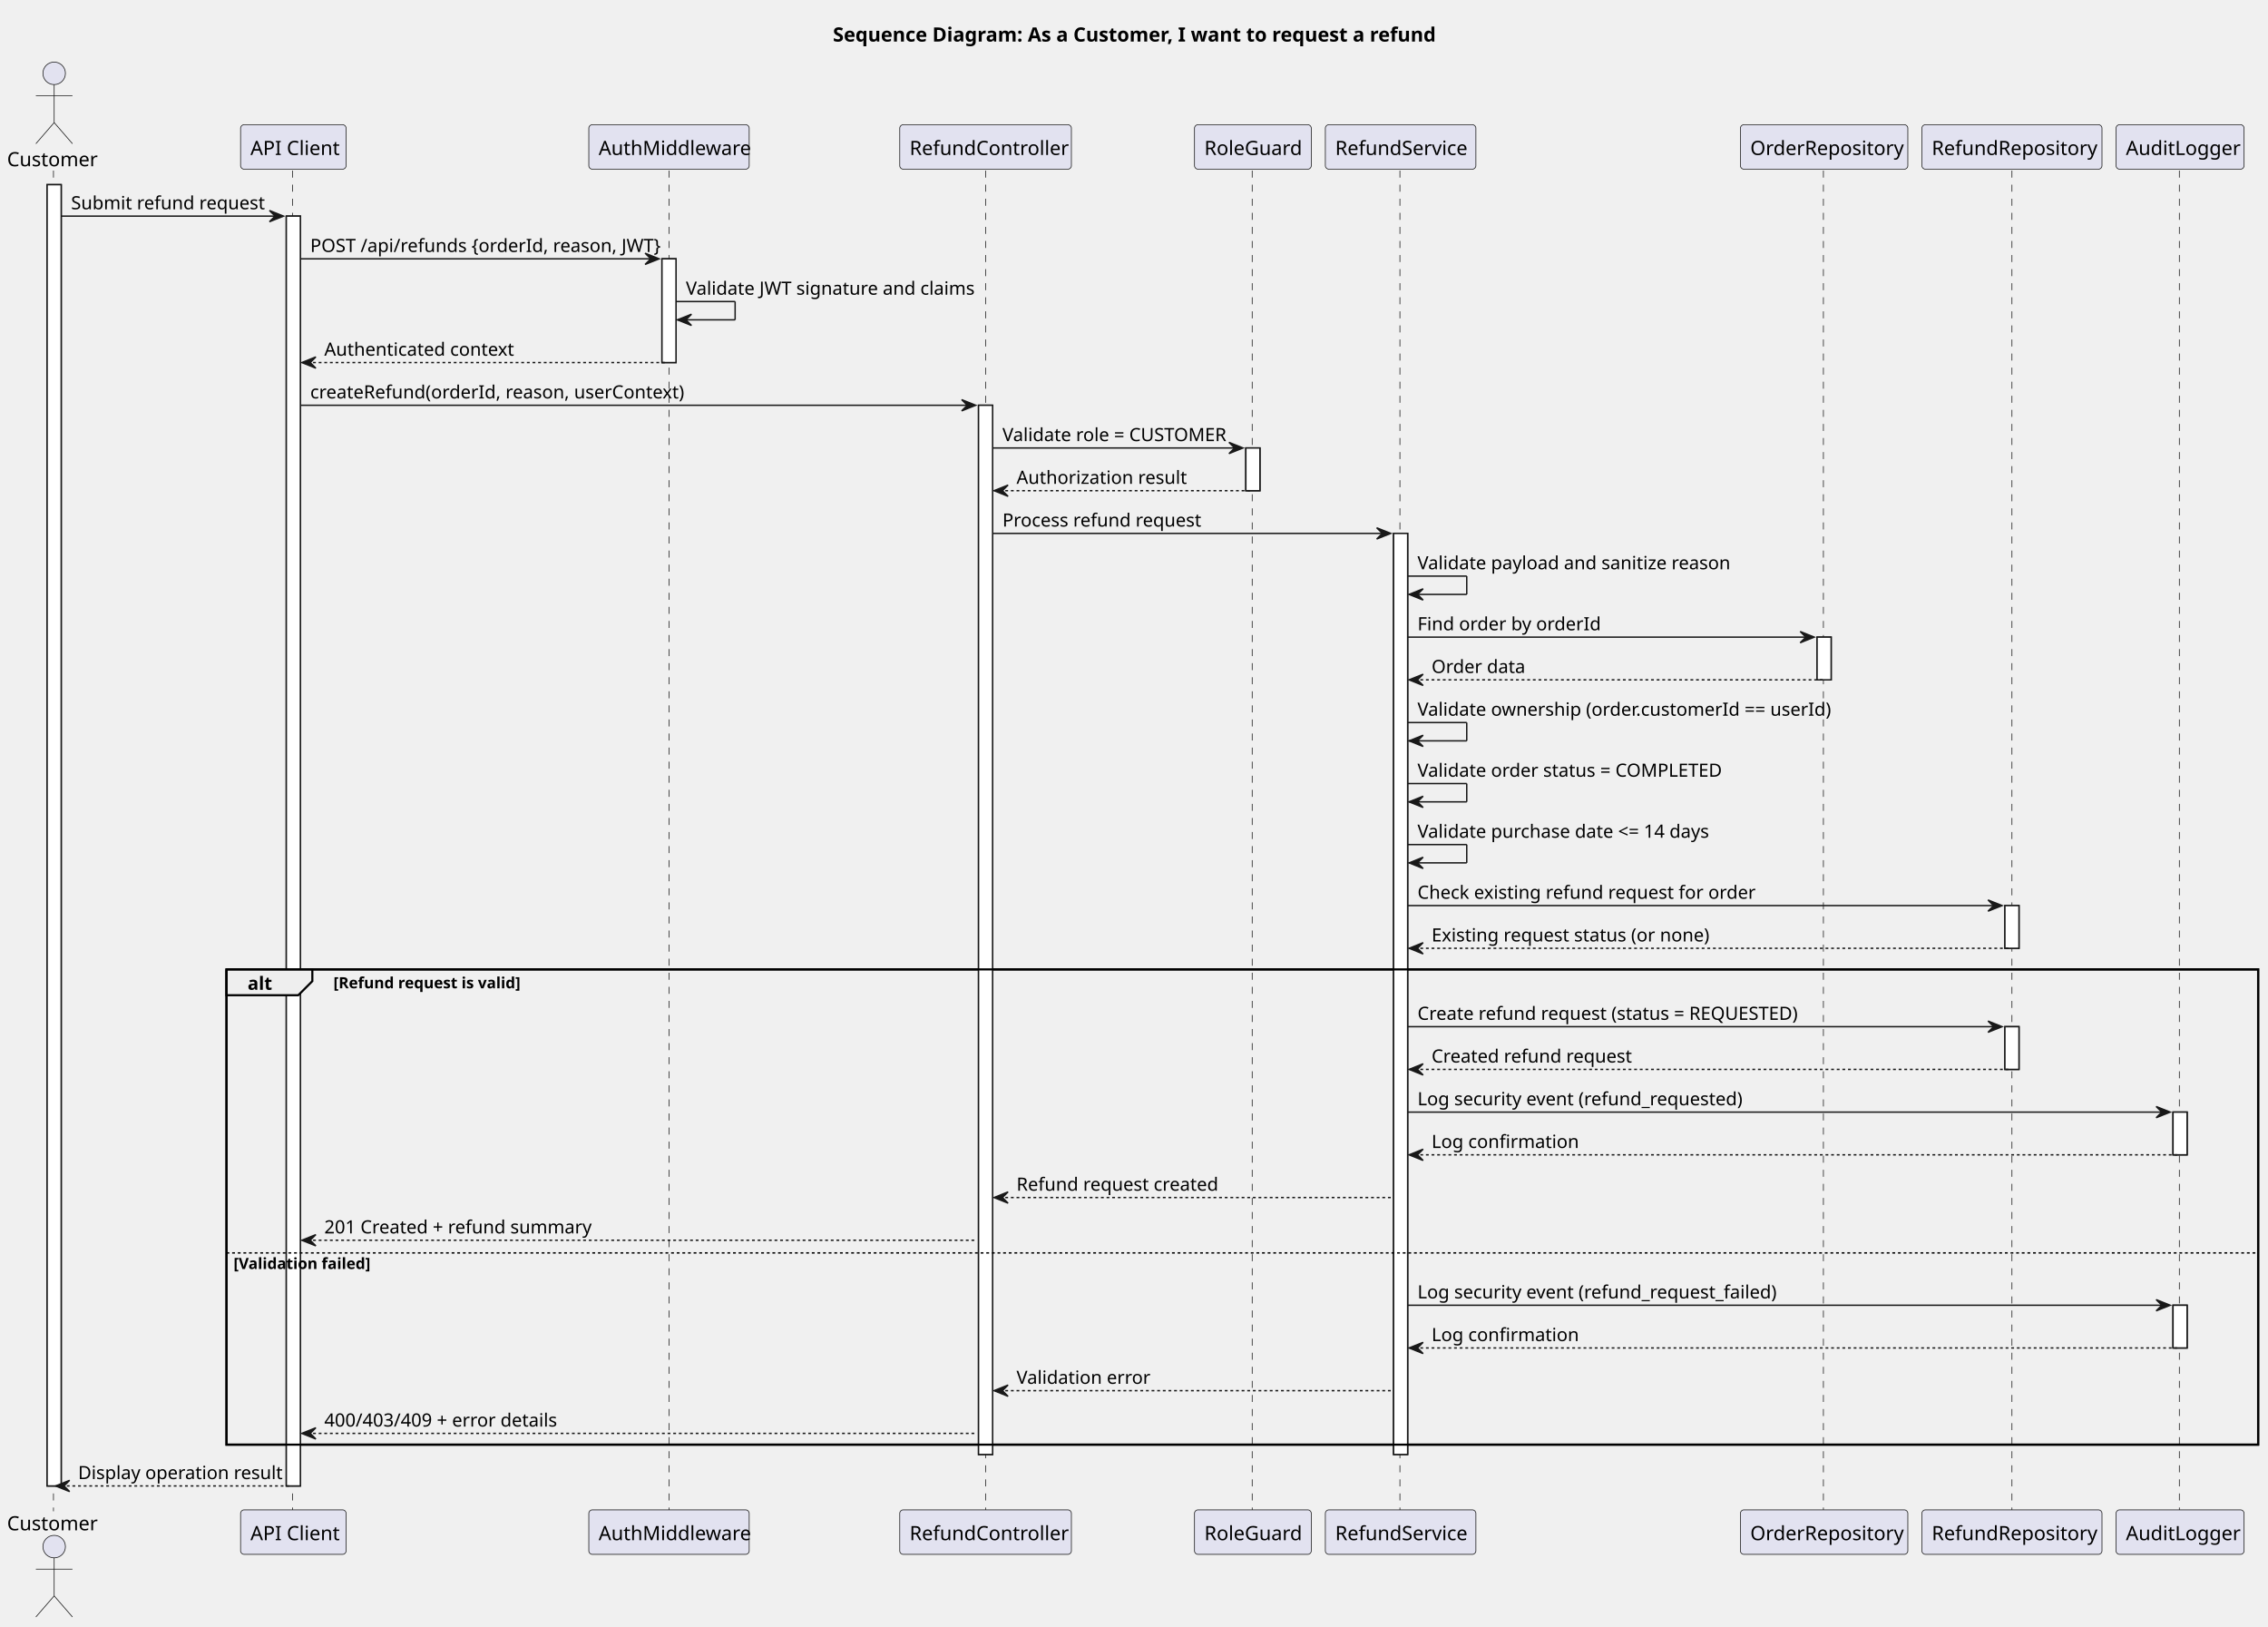
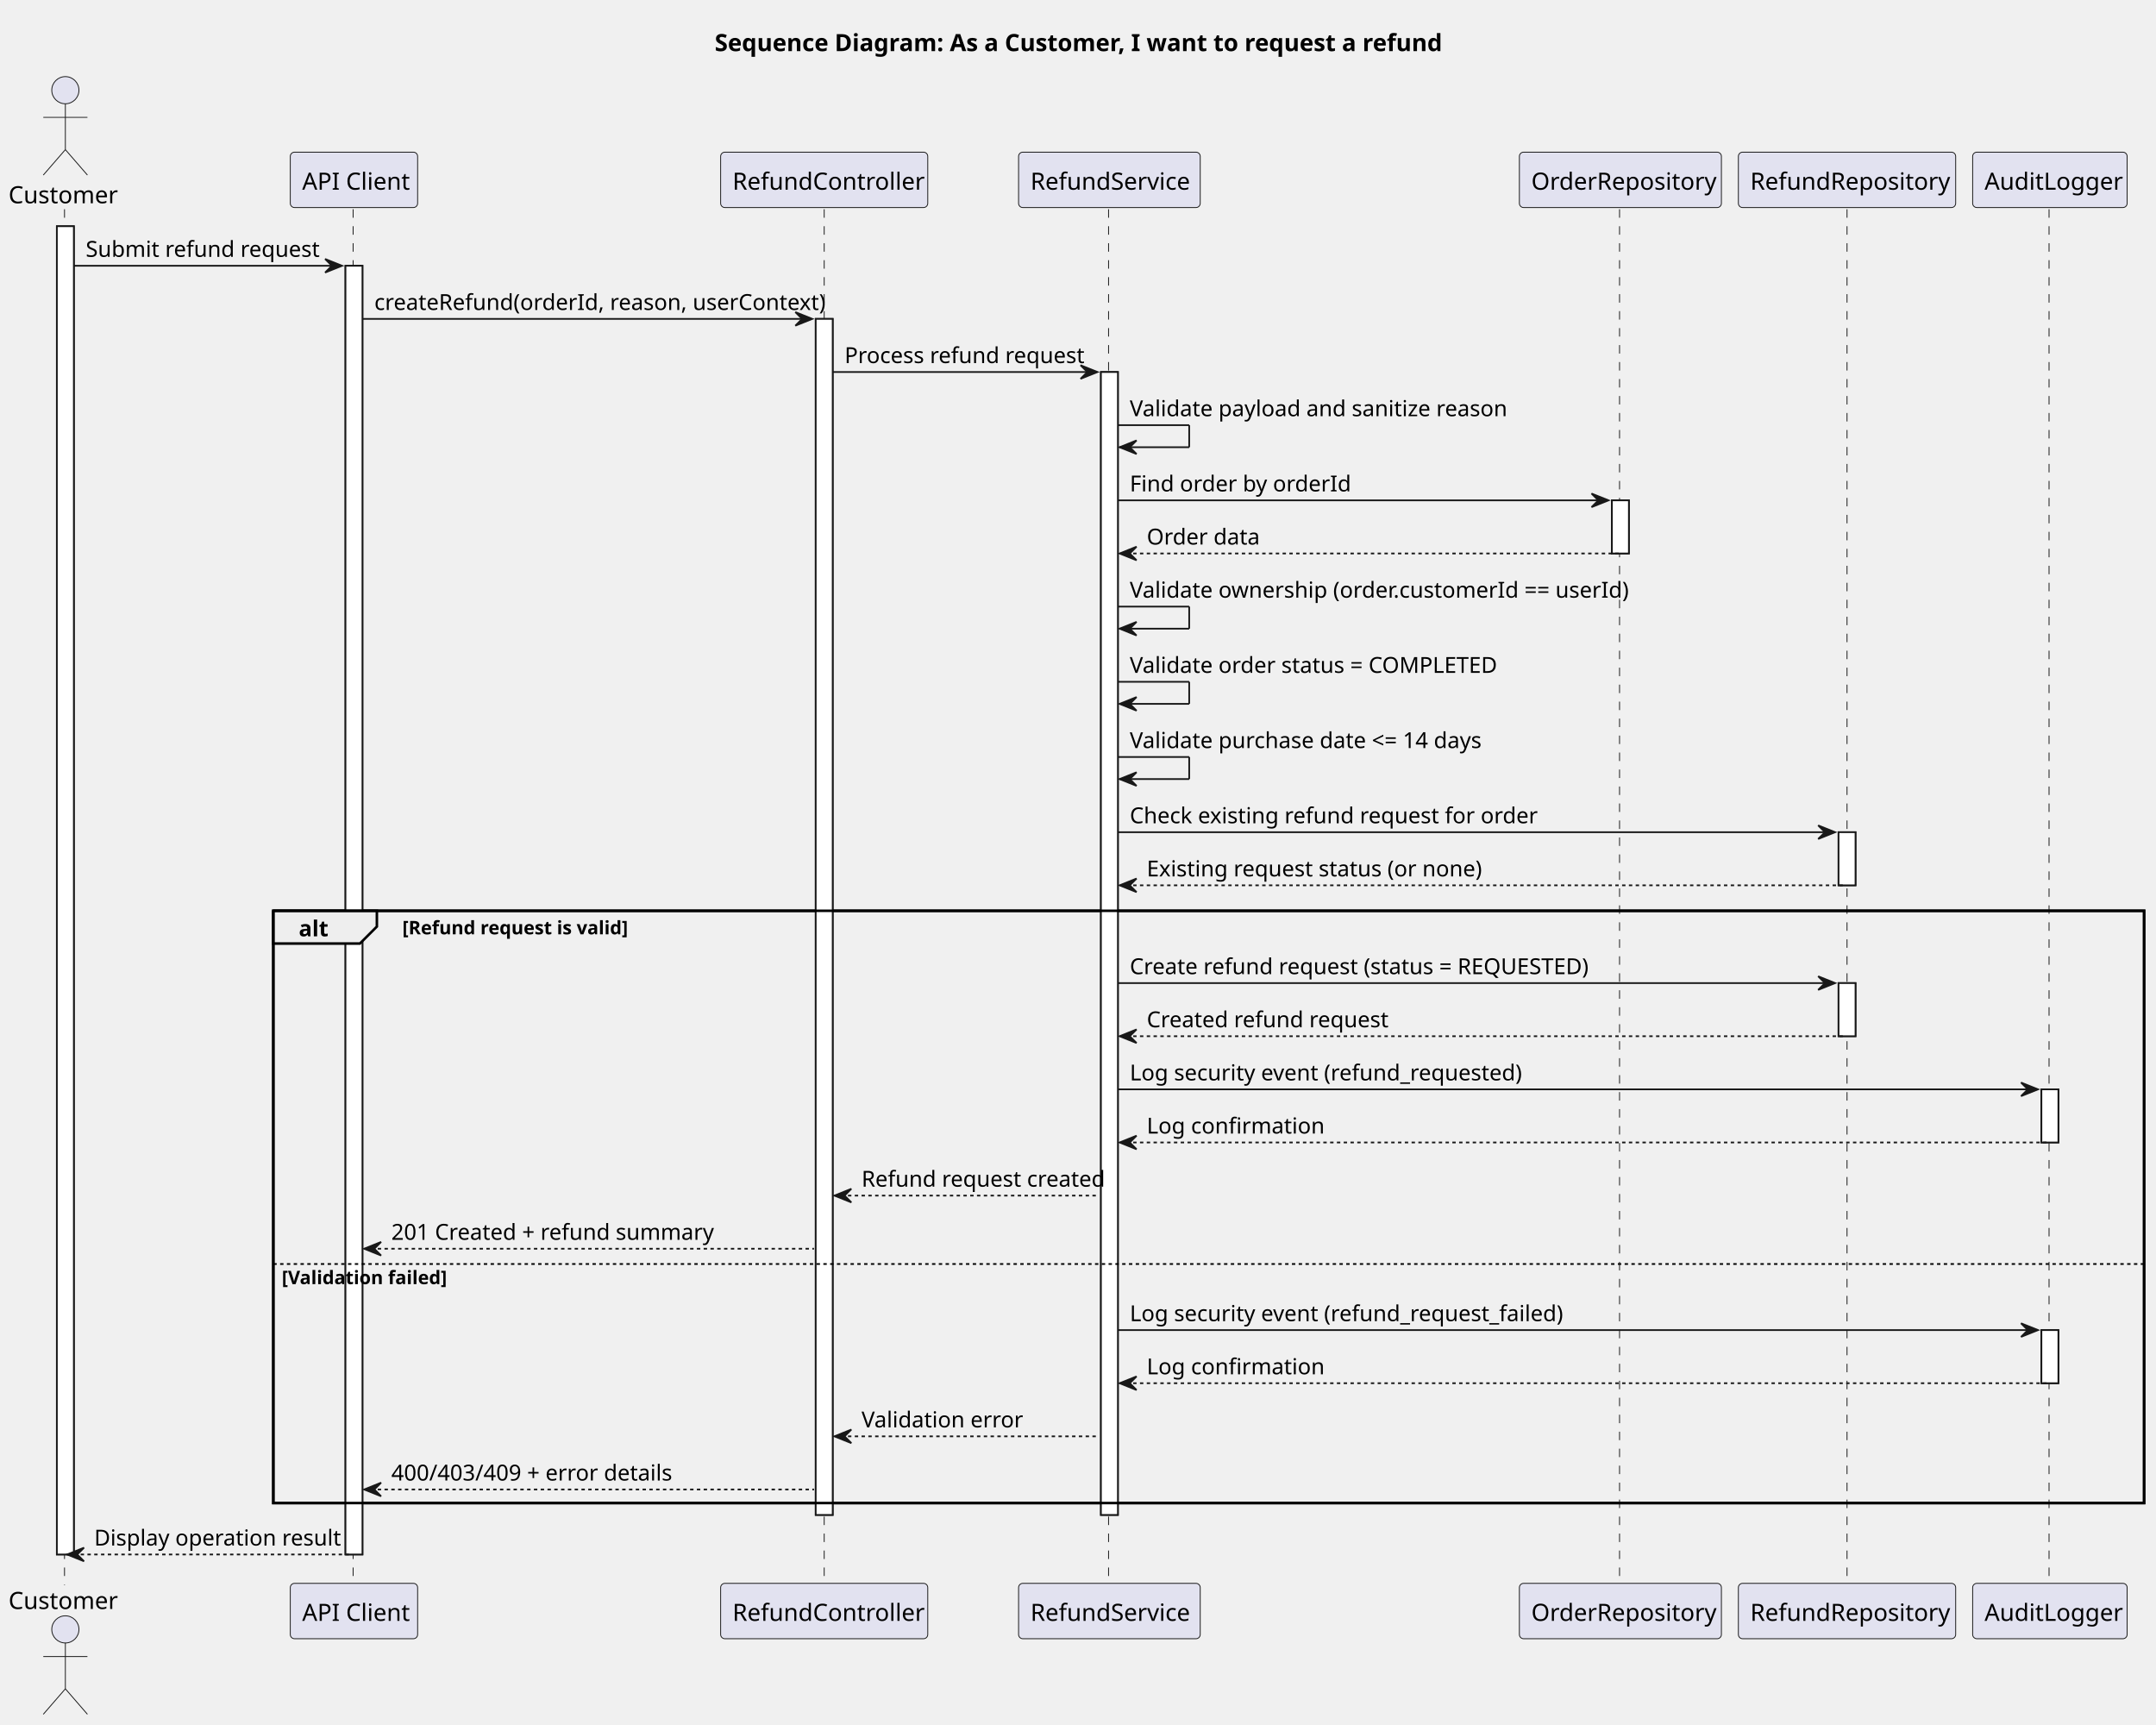
- <svg xmlns="http://www.w3.org/2000/svg" contentStyleType="text/css" height="1156px" preserveAspectRatio="none" style="width:1612px;height:1156px;background:#FFFFFF;" version="1.1" viewBox="0 0 1612 1156" width="1612px" zoomAndPan="magnify">
+ <svg xmlns="http://www.w3.org/2000/svg" contentStyleType="text/css" height="1016px" preserveAspectRatio="none" style="width:1270px;height:1016px;background:#FFFFFF;" version="1.1" viewBox="0 0 1270 1016" width="1270px" zoomAndPan="magnify">
  <defs />
  <g>
-     <text fill="#000000" font-family="sans-serif" font-size="14" font-weight="bold" lengthAdjust="spacing" textLength="430" x="592" y="29.533">Sequence Diagram: As a Customer, I want to request a refund</text>
-     <rect fill="#FFFFFF" height="924.68" style="stroke:#181818;stroke-width:1.0;" width="10" x="33.5" y="131.219" />
-     <rect fill="#FFFFFF" height="902.328" style="stroke:#181818;stroke-width:1.0;" width="10" x="203.5" y="153.57" />
-     <rect fill="#FFFFFF" height="73.703" style="stroke:#181818;stroke-width:1.0;" width="10" x="470.5" y="183.922" />
-     <rect fill="#FFFFFF" height="745.57" style="stroke:#181818;stroke-width:1.0;" width="10" x="695.5" y="287.977" />
-     <rect fill="#FFFFFF" height="30.352" style="stroke:#181818;stroke-width:1.0;" width="10" x="885.5" y="318.328" />
-     <rect fill="#FFFFFF" height="654.516" style="stroke:#181818;stroke-width:1.0;" width="10" x="990.5" y="379.031" />
-     <rect fill="#FFFFFF" height="30.352" style="stroke:#181818;stroke-width:1.0;" width="10" x="1291.5" y="452.734" />
-     <rect fill="#FFFFFF" height="30.352" style="stroke:#181818;stroke-width:1.0;" width="10" x="1425" y="643.492" />
-     <rect fill="#FFFFFF" height="30.352" style="stroke:#181818;stroke-width:1.0;" width="10" x="1425" y="729.547" />
-     <rect fill="#FFFFFF" height="30.352" style="stroke:#181818;stroke-width:1.0;" width="10" x="1544.5" y="790.25" />
-     <rect fill="#FFFFFF" height="30.352" style="stroke:#181818;stroke-width:1.0;" width="10" x="1544.5" y="927.492" />
-     <rect fill="none" height="337.703" style="stroke:#000000;stroke-width:1.5;" width="1444" x="161" y="688.844" />
-     <line style="stroke:#181818;stroke-width:0.5;stroke-dasharray:5.0,5.0;" x1="38" x2="38" y1="121.219" y2="1073.898" />
-     <line style="stroke:#181818;stroke-width:0.5;stroke-dasharray:5.0,5.0;" x1="208" x2="208" y1="121.219" y2="1073.898" />
-     <line style="stroke:#181818;stroke-width:0.5;stroke-dasharray:5.0,5.0;" x1="475.5" x2="475.5" y1="121.219" y2="1073.898" />
-     <line style="stroke:#181818;stroke-width:0.5;stroke-dasharray:5.0,5.0;" x1="700.5" x2="700.5" y1="121.219" y2="1073.898" />
-     <line style="stroke:#181818;stroke-width:0.5;stroke-dasharray:5.0,5.0;" x1="890" x2="890" y1="121.219" y2="1073.898" />
-     <line style="stroke:#181818;stroke-width:0.5;stroke-dasharray:5.0,5.0;" x1="995" x2="995" y1="121.219" y2="1073.898" />
-     <line style="stroke:#181818;stroke-width:0.5;stroke-dasharray:5.0,5.0;" x1="1296" x2="1296" y1="121.219" y2="1073.898" />
-     <line style="stroke:#181818;stroke-width:0.5;stroke-dasharray:5.0,5.0;" x1="1430" x2="1430" y1="121.219" y2="1073.898" />
-     <line style="stroke:#181818;stroke-width:0.5;stroke-dasharray:5.0,5.0;" x1="1549" x2="1549" y1="121.219" y2="1073.898" />
-     <text fill="#000000" font-family="sans-serif" font-size="14" lengthAdjust="spacing" textLength="61" x="5" y="118.143">Customer</text>
-     <ellipse cx="38.5" cy="52.109" fill="#E2E2F0" rx="8" ry="8" style="stroke:#181818;stroke-width:0.5;" />
-     <path d="M38.5,60.109 L38.5,87.109 M25.5,68.109 L51.5,68.109 M38.5,87.109 L25.5,102.109 M38.5,87.109 L51.5,102.109 " fill="none" style="stroke:#181818;stroke-width:0.5;" />
-     <text fill="#000000" font-family="sans-serif" font-size="14" lengthAdjust="spacing" textLength="61" x="5" y="1087.432">Customer</text>
-     <ellipse cx="38.5" cy="1099.008" fill="#E2E2F0" rx="8" ry="8" style="stroke:#181818;stroke-width:0.5;" />
-     <path d="M38.5,1107.008 L38.5,1134.008 M25.5,1115.008 L51.5,1115.008 M38.5,1134.008 L25.5,1149.008 M38.5,1134.008 L51.5,1149.008 " fill="none" style="stroke:#181818;stroke-width:0.5;" />
-     <rect fill="#E2E2F0" height="31.609" rx="2.5" ry="2.5" style="stroke:#181818;stroke-width:0.5;" width="75" x="171" y="88.609" />
-     <text fill="#000000" font-family="sans-serif" font-size="14" lengthAdjust="spacing" textLength="61" x="178" y="110.143">API Client</text>
-     <rect fill="#E2E2F0" height="31.609" rx="2.5" ry="2.5" style="stroke:#181818;stroke-width:0.5;" width="75" x="171" y="1072.898" />
-     <text fill="#000000" font-family="sans-serif" font-size="14" lengthAdjust="spacing" textLength="61" x="178" y="1094.432">API Client</text>
-     <rect fill="#E2E2F0" height="31.609" rx="2.5" ry="2.5" style="stroke:#181818;stroke-width:0.5;" width="114" x="418.5" y="88.609" />
-     <text fill="#000000" font-family="sans-serif" font-size="14" lengthAdjust="spacing" textLength="100" x="425.5" y="110.143">AuthMiddleware</text>
-     <rect fill="#E2E2F0" height="31.609" rx="2.5" ry="2.5" style="stroke:#181818;stroke-width:0.5;" width="114" x="418.5" y="1072.898" />
-     <text fill="#000000" font-family="sans-serif" font-size="14" lengthAdjust="spacing" textLength="100" x="425.5" y="1094.432">AuthMiddleware</text>
-     <rect fill="#E2E2F0" height="31.609" rx="2.5" ry="2.5" style="stroke:#181818;stroke-width:0.5;" width="122" x="639.5" y="88.609" />
-     <text fill="#000000" font-family="sans-serif" font-size="14" lengthAdjust="spacing" textLength="108" x="646.5" y="110.143">RefundController</text>
-     <rect fill="#E2E2F0" height="31.609" rx="2.5" ry="2.5" style="stroke:#181818;stroke-width:0.5;" width="122" x="639.5" y="1072.898" />
-     <text fill="#000000" font-family="sans-serif" font-size="14" lengthAdjust="spacing" textLength="108" x="646.5" y="1094.432">RefundController</text>
-     <rect fill="#E2E2F0" height="31.609" rx="2.5" ry="2.5" style="stroke:#181818;stroke-width:0.5;" width="83" x="849" y="88.609" />
-     <text fill="#000000" font-family="sans-serif" font-size="14" lengthAdjust="spacing" textLength="69" x="856" y="110.143">RoleGuard</text>
-     <rect fill="#E2E2F0" height="31.609" rx="2.5" ry="2.5" style="stroke:#181818;stroke-width:0.5;" width="83" x="849" y="1072.898" />
-     <text fill="#000000" font-family="sans-serif" font-size="14" lengthAdjust="spacing" textLength="69" x="856" y="1094.432">RoleGuard</text>
-     <rect fill="#E2E2F0" height="31.609" rx="2.5" ry="2.5" style="stroke:#181818;stroke-width:0.5;" width="107" x="942" y="88.609" />
-     <text fill="#000000" font-family="sans-serif" font-size="14" lengthAdjust="spacing" textLength="93" x="949" y="110.143">RefundService</text>
-     <rect fill="#E2E2F0" height="31.609" rx="2.5" ry="2.5" style="stroke:#181818;stroke-width:0.5;" width="107" x="942" y="1072.898" />
-     <text fill="#000000" font-family="sans-serif" font-size="14" lengthAdjust="spacing" textLength="93" x="949" y="1094.432">RefundService</text>
-     <rect fill="#E2E2F0" height="31.609" rx="2.5" ry="2.5" style="stroke:#181818;stroke-width:0.5;" width="119" x="1237" y="88.609" />
-     <text fill="#000000" font-family="sans-serif" font-size="14" lengthAdjust="spacing" textLength="105" x="1244" y="110.143">OrderRepository</text>
-     <rect fill="#E2E2F0" height="31.609" rx="2.5" ry="2.5" style="stroke:#181818;stroke-width:0.5;" width="119" x="1237" y="1072.898" />
-     <text fill="#000000" font-family="sans-serif" font-size="14" lengthAdjust="spacing" textLength="105" x="1244" y="1094.432">OrderRepository</text>
-     <rect fill="#E2E2F0" height="31.609" rx="2.5" ry="2.5" style="stroke:#181818;stroke-width:0.5;" width="128" x="1366" y="88.609" />
-     <text fill="#000000" font-family="sans-serif" font-size="14" lengthAdjust="spacing" textLength="114" x="1373" y="110.143">RefundRepository</text>
-     <rect fill="#E2E2F0" height="31.609" rx="2.5" ry="2.5" style="stroke:#181818;stroke-width:0.5;" width="128" x="1366" y="1072.898" />
-     <text fill="#000000" font-family="sans-serif" font-size="14" lengthAdjust="spacing" textLength="114" x="1373" y="1094.432">RefundRepository</text>
-     <rect fill="#E2E2F0" height="31.609" rx="2.5" ry="2.5" style="stroke:#181818;stroke-width:0.5;" width="91" x="1504" y="88.609" />
-     <text fill="#000000" font-family="sans-serif" font-size="14" lengthAdjust="spacing" textLength="77" x="1511" y="110.143">AuditLogger</text>
-     <rect fill="#E2E2F0" height="31.609" rx="2.5" ry="2.5" style="stroke:#181818;stroke-width:0.5;" width="91" x="1504" y="1072.898" />
-     <text fill="#000000" font-family="sans-serif" font-size="14" lengthAdjust="spacing" textLength="77" x="1511" y="1094.432">AuditLogger</text>
-     <rect fill="#FFFFFF" height="924.68" style="stroke:#181818;stroke-width:1.0;" width="10" x="33.5" y="131.219" />
-     <rect fill="#FFFFFF" height="902.328" style="stroke:#181818;stroke-width:1.0;" width="10" x="203.5" y="153.57" />
-     <rect fill="#FFFFFF" height="73.703" style="stroke:#181818;stroke-width:1.0;" width="10" x="470.5" y="183.922" />
-     <rect fill="#FFFFFF" height="745.57" style="stroke:#181818;stroke-width:1.0;" width="10" x="695.5" y="287.977" />
-     <rect fill="#FFFFFF" height="30.352" style="stroke:#181818;stroke-width:1.0;" width="10" x="885.5" y="318.328" />
-     <rect fill="#FFFFFF" height="654.516" style="stroke:#181818;stroke-width:1.0;" width="10" x="990.5" y="379.031" />
-     <rect fill="#FFFFFF" height="30.352" style="stroke:#181818;stroke-width:1.0;" width="10" x="1291.5" y="452.734" />
-     <rect fill="#FFFFFF" height="30.352" style="stroke:#181818;stroke-width:1.0;" width="10" x="1425" y="643.492" />
-     <rect fill="#FFFFFF" height="30.352" style="stroke:#181818;stroke-width:1.0;" width="10" x="1425" y="729.547" />
-     <rect fill="#FFFFFF" height="30.352" style="stroke:#181818;stroke-width:1.0;" width="10" x="1544.5" y="790.25" />
-     <rect fill="#FFFFFF" height="30.352" style="stroke:#181818;stroke-width:1.0;" width="10" x="1544.5" y="927.492" />
-     <polygon fill="#181818" points="191.5,149.57,201.5,153.57,191.5,157.57,195.5,153.57" style="stroke:#181818;stroke-width:1.0;" />
-     <line style="stroke:#181818;stroke-width:1.0;" x1="43.5" x2="197.5" y1="153.57" y2="153.57" />
-     <text fill="#000000" font-family="sans-serif" font-size="13" lengthAdjust="spacing" textLength="127" x="50.5" y="148.714">Submit refund request</text>
-     <polygon fill="#181818" points="458.5,179.922,468.5,183.922,458.5,187.922,462.5,183.922" style="stroke:#181818;stroke-width:1.0;" />
-     <line style="stroke:#181818;stroke-width:1.0;" x1="213.5" x2="464.5" y1="183.922" y2="183.922" />
-     <text fill="#000000" font-family="sans-serif" font-size="13" lengthAdjust="spacing" textLength="238" x="220.5" y="179.065">POST /api/refunds {orderId, reason, JWT}</text>
-     <line style="stroke:#181818;stroke-width:1.0;" x1="480.5" x2="522.5" y1="214.273" y2="214.273" />
-     <line style="stroke:#181818;stroke-width:1.0;" x1="522.5" x2="522.5" y1="214.273" y2="227.273" />
-     <line style="stroke:#181818;stroke-width:1.0;" x1="481.5" x2="522.5" y1="227.273" y2="227.273" />
-     <polygon fill="#181818" points="491.5,223.273,481.5,227.273,491.5,231.273,487.5,227.273" style="stroke:#181818;stroke-width:1.0;" />
-     <text fill="#000000" font-family="sans-serif" font-size="13" lengthAdjust="spacing" textLength="201" x="487.5" y="209.417">Validate JWT signature and claims</text>
-     <polygon fill="#181818" points="224.5,253.625,214.5,257.625,224.5,261.625,220.5,257.625" style="stroke:#181818;stroke-width:1.0;" />
-     <line style="stroke:#181818;stroke-width:1.0;stroke-dasharray:2.0,2.0;" x1="218.5" x2="474.5" y1="257.625" y2="257.625" />
-     <text fill="#000000" font-family="sans-serif" font-size="13" lengthAdjust="spacing" textLength="127" x="230.5" y="252.769">Authenticated context</text>
-     <polygon fill="#181818" points="683.5,283.977,693.5,287.977,683.5,291.977,687.5,287.977" style="stroke:#181818;stroke-width:1.0;" />
-     <line style="stroke:#181818;stroke-width:1.0;" x1="213.5" x2="689.5" y1="287.977" y2="287.977" />
-     <text fill="#000000" font-family="sans-serif" font-size="13" lengthAdjust="spacing" textLength="248" x="220.5" y="283.12">createRefund(orderId, reason, userContext)</text>
-     <polygon fill="#181818" points="873.5,314.328,883.5,318.328,873.5,322.328,877.5,318.328" style="stroke:#181818;stroke-width:1.0;" />
-     <line style="stroke:#181818;stroke-width:1.0;" x1="705.5" x2="879.5" y1="318.328" y2="318.328" />
-     <text fill="#000000" font-family="sans-serif" font-size="13" lengthAdjust="spacing" textLength="161" x="712.5" y="313.472">Validate role = CUSTOMER</text>
-     <polygon fill="#181818" points="716.5,344.68,706.5,348.68,716.5,352.68,712.5,348.68" style="stroke:#181818;stroke-width:1.0;" />
-     <line style="stroke:#181818;stroke-width:1.0;stroke-dasharray:2.0,2.0;" x1="710.5" x2="889.5" y1="348.68" y2="348.68" />
-     <text fill="#000000" font-family="sans-serif" font-size="13" lengthAdjust="spacing" textLength="112" x="722.5" y="343.823">Authorization result</text>
-     <polygon fill="#181818" points="978.5,375.031,988.5,379.031,978.5,383.031,982.5,379.031" style="stroke:#181818;stroke-width:1.0;" />
-     <line style="stroke:#181818;stroke-width:1.0;" x1="705.5" x2="984.5" y1="379.031" y2="379.031" />
-     <text fill="#000000" font-family="sans-serif" font-size="13" lengthAdjust="spacing" textLength="134" x="712.5" y="374.175">Process refund request</text>
-     <line style="stroke:#181818;stroke-width:1.0;" x1="1000.5" x2="1042.5" y1="409.383" y2="409.383" />
-     <line style="stroke:#181818;stroke-width:1.0;" x1="1042.5" x2="1042.5" y1="409.383" y2="422.383" />
-     <line style="stroke:#181818;stroke-width:1.0;" x1="1001.5" x2="1042.5" y1="422.383" y2="422.383" />
-     <polygon fill="#181818" points="1011.5,418.383,1001.5,422.383,1011.5,426.383,1007.5,422.383" style="stroke:#181818;stroke-width:1.0;" />
-     <text fill="#000000" font-family="sans-serif" font-size="13" lengthAdjust="spacing" textLength="213" x="1007.5" y="404.526">Validate payload and sanitize reason</text>
-     <polygon fill="#181818" points="1279.5,448.734,1289.5,452.734,1279.5,456.734,1283.5,452.734" style="stroke:#181818;stroke-width:1.0;" />
-     <line style="stroke:#181818;stroke-width:1.0;" x1="1000.5" x2="1285.5" y1="452.734" y2="452.734" />
-     <text fill="#000000" font-family="sans-serif" font-size="13" lengthAdjust="spacing" textLength="119" x="1007.5" y="447.878">Find order by orderId</text>
-     <polygon fill="#181818" points="1011.5,479.086,1001.5,483.086,1011.5,487.086,1007.5,483.086" style="stroke:#181818;stroke-width:1.0;" />
-     <line style="stroke:#181818;stroke-width:1.0;stroke-dasharray:2.0,2.0;" x1="1005.5" x2="1295.5" y1="483.086" y2="483.086" />
-     <text fill="#000000" font-family="sans-serif" font-size="13" lengthAdjust="spacing" textLength="61" x="1017.5" y="478.229">Order data</text>
-     <line style="stroke:#181818;stroke-width:1.0;" x1="1000.5" x2="1042.5" y1="513.438" y2="513.438" />
-     <line style="stroke:#181818;stroke-width:1.0;" x1="1042.5" x2="1042.5" y1="513.438" y2="526.438" />
-     <line style="stroke:#181818;stroke-width:1.0;" x1="1001.5" x2="1042.5" y1="526.438" y2="526.438" />
-     <polygon fill="#181818" points="1011.5,522.438,1001.5,526.438,1011.5,530.438,1007.5,526.438" style="stroke:#181818;stroke-width:1.0;" />
-     <text fill="#000000" font-family="sans-serif" font-size="13" lengthAdjust="spacing" textLength="277" x="1007.5" y="508.581">Validate ownership (order.customerId == userId)</text>
-     <line style="stroke:#181818;stroke-width:1.0;" x1="1000.5" x2="1042.5" y1="556.789" y2="556.789" />
-     <line style="stroke:#181818;stroke-width:1.0;" x1="1042.5" x2="1042.5" y1="556.789" y2="569.789" />
-     <line style="stroke:#181818;stroke-width:1.0;" x1="1001.5" x2="1042.5" y1="569.789" y2="569.789" />
-     <polygon fill="#181818" points="1011.5,565.789,1001.5,569.789,1011.5,573.789,1007.5,569.789" style="stroke:#181818;stroke-width:1.0;" />
-     <text fill="#000000" font-family="sans-serif" font-size="13" lengthAdjust="spacing" textLength="216" x="1007.5" y="551.933">Validate order status = COMPLETED</text>
-     <line style="stroke:#181818;stroke-width:1.0;" x1="1000.5" x2="1042.5" y1="600.141" y2="600.141" />
-     <line style="stroke:#181818;stroke-width:1.0;" x1="1042.5" x2="1042.5" y1="600.141" y2="613.141" />
-     <line style="stroke:#181818;stroke-width:1.0;" x1="1001.5" x2="1042.5" y1="613.141" y2="613.141" />
-     <polygon fill="#181818" points="1011.5,609.141,1001.5,613.141,1011.5,617.141,1007.5,613.141" style="stroke:#181818;stroke-width:1.0;" />
-     <text fill="#000000" font-family="sans-serif" font-size="13" lengthAdjust="spacing" textLength="203" x="1007.5" y="595.284">Validate purchase date &lt;= 14 days</text>
-     <polygon fill="#181818" points="1413,639.492,1423,643.492,1413,647.492,1417,643.492" style="stroke:#181818;stroke-width:1.0;" />
-     <line style="stroke:#181818;stroke-width:1.0;" x1="1000.5" x2="1419" y1="643.492" y2="643.492" />
-     <text fill="#000000" font-family="sans-serif" font-size="13" lengthAdjust="spacing" textLength="223" x="1007.5" y="638.636">Check existing refund request for order</text>
-     <polygon fill="#181818" points="1011.5,669.844,1001.5,673.844,1011.5,677.844,1007.5,673.844" style="stroke:#181818;stroke-width:1.0;" />
-     <line style="stroke:#181818;stroke-width:1.0;stroke-dasharray:2.0,2.0;" x1="1005.5" x2="1429" y1="673.844" y2="673.844" />
-     <text fill="#000000" font-family="sans-serif" font-size="13" lengthAdjust="spacing" textLength="189" x="1017.5" y="668.987">Existing request status (or none)</text>
-     <path d="M161,688.844 L222,688.844 L222,697.195 L212,707.195 L161,707.195 L161,688.844 " fill="#EEEEEE" style="stroke:#000000;stroke-width:1.5;" />
-     <rect fill="none" height="337.703" style="stroke:#000000;stroke-width:1.5;" width="1444" x="161" y="688.844" />
-     <text fill="#000000" font-family="sans-serif" font-size="13" font-weight="bold" lengthAdjust="spacing" textLength="16" x="176" y="703.339">alt</text>
-     <text fill="#000000" font-family="sans-serif" font-size="11" font-weight="bold" lengthAdjust="spacing" textLength="135" x="237" y="702.263">[Refund request is valid]</text>
-     <polygon fill="#181818" points="1413,725.547,1423,729.547,1413,733.547,1417,729.547" style="stroke:#181818;stroke-width:1.0;" />
-     <line style="stroke:#181818;stroke-width:1.0;" x1="1000.5" x2="1419" y1="729.547" y2="729.547" />
-     <text fill="#000000" font-family="sans-serif" font-size="13" lengthAdjust="spacing" textLength="268" x="1007.5" y="724.69">Create refund request (status = REQUESTED)</text>
-     <polygon fill="#181818" points="1011.5,755.898,1001.5,759.898,1011.5,763.898,1007.5,759.898" style="stroke:#181818;stroke-width:1.0;" />
-     <line style="stroke:#181818;stroke-width:1.0;stroke-dasharray:2.0,2.0;" x1="1005.5" x2="1429" y1="759.898" y2="759.898" />
-     <text fill="#000000" font-family="sans-serif" font-size="13" lengthAdjust="spacing" textLength="131" x="1017.5" y="755.042">Created refund request</text>
-     <polygon fill="#181818" points="1532.5,786.25,1542.5,790.25,1532.5,794.25,1536.5,790.25" style="stroke:#181818;stroke-width:1.0;" />
-     <line style="stroke:#181818;stroke-width:1.0;" x1="1000.5" x2="1538.5" y1="790.25" y2="790.25" />
-     <text fill="#000000" font-family="sans-serif" font-size="13" lengthAdjust="spacing" textLength="216" x="1007.5" y="785.394">Log security event (refund_requested)</text>
-     <polygon fill="#181818" points="1011.5,816.602,1001.5,820.602,1011.5,824.602,1007.5,820.602" style="stroke:#181818;stroke-width:1.0;" />
-     <line style="stroke:#181818;stroke-width:1.0;stroke-dasharray:2.0,2.0;" x1="1005.5" x2="1548.5" y1="820.602" y2="820.602" />
-     <text fill="#000000" font-family="sans-serif" font-size="13" lengthAdjust="spacing" textLength="95" x="1017.5" y="815.745">Log confirmation</text>
-     <polygon fill="#181818" points="716.5,846.953,706.5,850.953,716.5,854.953,712.5,850.953" style="stroke:#181818;stroke-width:1.0;" />
-     <line style="stroke:#181818;stroke-width:1.0;stroke-dasharray:2.0,2.0;" x1="710.5" x2="989.5" y1="850.953" y2="850.953" />
-     <text fill="#000000" font-family="sans-serif" font-size="13" lengthAdjust="spacing" textLength="134" x="722.5" y="846.097">Refund request created</text>
-     <polygon fill="#181818" points="224.5,877.305,214.5,881.305,224.5,885.305,220.5,881.305" style="stroke:#181818;stroke-width:1.0;" />
-     <line style="stroke:#181818;stroke-width:1.0;stroke-dasharray:2.0,2.0;" x1="218.5" x2="694.5" y1="881.305" y2="881.305" />
-     <text fill="#000000" font-family="sans-serif" font-size="13" lengthAdjust="spacing" textLength="179" x="230.5" y="876.448">201 Created + refund summary</text>
-     <line style="stroke:#000000;stroke-width:1.0;stroke-dasharray:2.0,2.0;" x1="161" x2="1605" y1="890.305" y2="890.305" />
-     <text fill="#000000" font-family="sans-serif" font-size="11" font-weight="bold" lengthAdjust="spacing" textLength="95" x="166" y="901.724">[Validation failed]</text>
-     <polygon fill="#181818" points="1532.5,923.492,1542.5,927.492,1532.5,931.492,1536.5,927.492" style="stroke:#181818;stroke-width:1.0;" />
-     <line style="stroke:#181818;stroke-width:1.0;" x1="1000.5" x2="1538.5" y1="927.492" y2="927.492" />
-     <text fill="#000000" font-family="sans-serif" font-size="13" lengthAdjust="spacing" textLength="239" x="1007.5" y="922.636">Log security event (refund_request_failed)</text>
-     <polygon fill="#181818" points="1011.5,953.844,1001.5,957.844,1011.5,961.844,1007.5,957.844" style="stroke:#181818;stroke-width:1.0;" />
-     <line style="stroke:#181818;stroke-width:1.0;stroke-dasharray:2.0,2.0;" x1="1005.5" x2="1548.5" y1="957.844" y2="957.844" />
-     <text fill="#000000" font-family="sans-serif" font-size="13" lengthAdjust="spacing" textLength="95" x="1017.5" y="952.987">Log confirmation</text>
-     <polygon fill="#181818" points="716.5,984.195,706.5,988.195,716.5,992.195,712.5,988.195" style="stroke:#181818;stroke-width:1.0;" />
-     <line style="stroke:#181818;stroke-width:1.0;stroke-dasharray:2.0,2.0;" x1="710.5" x2="989.5" y1="988.195" y2="988.195" />
-     <text fill="#000000" font-family="sans-serif" font-size="13" lengthAdjust="spacing" textLength="87" x="722.5" y="983.339">Validation error</text>
-     <polygon fill="#181818" points="224.5,1014.547,214.5,1018.547,224.5,1022.547,220.5,1018.547" style="stroke:#181818;stroke-width:1.0;" />
-     <line style="stroke:#181818;stroke-width:1.0;stroke-dasharray:2.0,2.0;" x1="218.5" x2="694.5" y1="1018.547" y2="1018.547" />
-     <text fill="#000000" font-family="sans-serif" font-size="13" lengthAdjust="spacing" textLength="155" x="230.5" y="1013.69">400/403/409 + error details</text>
-     <polygon fill="#181818" points="49.5,1051.898,39.5,1055.898,49.5,1059.898,45.5,1055.898" style="stroke:#181818;stroke-width:1.0;" />
-     <line style="stroke:#181818;stroke-width:1.0;stroke-dasharray:2.0,2.0;" x1="43.5" x2="207.5" y1="1055.898" y2="1055.898" />
-     <text fill="#000000" font-family="sans-serif" font-size="13" lengthAdjust="spacing" textLength="136" x="55.5" y="1051.042">Display operation result</text>
+     <text fill="#000000" font-family="sans-serif" font-size="14" font-weight="bold" lengthAdjust="spacing" textLength="430" x="421" y="30.107">Sequence Diagram: As a Customer, I want to request a refund</text>
+     <rect fill="#FFFFFF" height="782.324" style="stroke:#181818;stroke-width:1.0;" width="10" x="33.5" y="133.242" />
+     <rect fill="#FFFFFF" height="759.033" style="stroke:#181818;stroke-width:1.0;" width="10" x="203.5" y="156.533" />
+     <rect fill="#FFFFFF" height="704.451" style="stroke:#181818;stroke-width:1.0;" width="10" x="480.5" y="187.824" />
+     <rect fill="#FFFFFF" height="673.16" style="stroke:#181818;stroke-width:1.0;" width="10" x="648.5" y="219.115" />
+     <rect fill="#FFFFFF" height="31.291" style="stroke:#181818;stroke-width:1.0;" width="10" x="949.5" y="294.697" />
+     <rect fill="#FFFFFF" height="31.291" style="stroke:#181818;stroke-width:1.0;" width="10" x="1083" y="490.152" />
+     <rect fill="#FFFFFF" height="31.291" style="stroke:#181818;stroke-width:1.0;" width="10" x="1083" y="579.025" />
+     <rect fill="#FFFFFF" height="31.291" style="stroke:#181818;stroke-width:1.0;" width="10" x="1202.5" y="641.607" />
+     <rect fill="#FFFFFF" height="31.291" style="stroke:#181818;stroke-width:1.0;" width="10" x="1202.5" y="783.402" />
+     <rect fill="none" height="348.832" style="stroke:#000000;stroke-width:1.5;" width="1102" x="161" y="536.443" />
+     <line style="stroke:#181818;stroke-width:0.5;stroke-dasharray:5.0,5.0;" x1="38" x2="38" y1="123.242" y2="933.566" />
+     <line style="stroke:#181818;stroke-width:0.5;stroke-dasharray:5.0,5.0;" x1="208" x2="208" y1="123.242" y2="933.566" />
+     <line style="stroke:#181818;stroke-width:0.5;stroke-dasharray:5.0,5.0;" x1="485.5" x2="485.5" y1="123.242" y2="933.566" />
+     <line style="stroke:#181818;stroke-width:0.5;stroke-dasharray:5.0,5.0;" x1="653" x2="653" y1="123.242" y2="933.566" />
+     <line style="stroke:#181818;stroke-width:0.5;stroke-dasharray:5.0,5.0;" x1="954" x2="954" y1="123.242" y2="933.566" />
+     <line style="stroke:#181818;stroke-width:0.5;stroke-dasharray:5.0,5.0;" x1="1088" x2="1088" y1="123.242" y2="933.566" />
+     <line style="stroke:#181818;stroke-width:0.5;stroke-dasharray:5.0,5.0;" x1="1207" x2="1207" y1="123.242" y2="933.566" />
+     <text fill="#000000" font-family="sans-serif" font-size="14" lengthAdjust="spacing" textLength="61" x="5" y="119.728">Customer</text>
+     <ellipse cx="38.5" cy="53.121" fill="#E2E2F0" rx="8" ry="8" style="stroke:#181818;stroke-width:0.5;" />
+     <path d="M38.5,61.121 L38.5,88.121 M25.5,69.121 L51.5,69.121 M38.5,88.121 L25.5,103.121 M38.5,88.121 L51.5,103.121 " fill="none" style="stroke:#181818;stroke-width:0.5;" />
+     <text fill="#000000" font-family="sans-serif" font-size="14" lengthAdjust="spacing" textLength="61" x="5" y="947.674">Customer</text>
+     <ellipse cx="38.5" cy="959.688" fill="#E2E2F0" rx="8" ry="8" style="stroke:#181818;stroke-width:0.5;" />
+     <path d="M38.5,967.688 L38.5,994.688 M25.5,975.688 L51.5,975.688 M38.5,994.688 L25.5,1009.688 M38.5,994.688 L51.5,1009.688 " fill="none" style="stroke:#181818;stroke-width:0.5;" />
+     <rect fill="#E2E2F0" height="32.621" rx="2.5" ry="2.5" style="stroke:#181818;stroke-width:0.5;" width="75" x="171" y="89.621" />
+     <text fill="#000000" font-family="sans-serif" font-size="14" lengthAdjust="spacing" textLength="61" x="178" y="111.728">API Client</text>
+     <rect fill="#E2E2F0" height="32.621" rx="2.5" ry="2.5" style="stroke:#181818;stroke-width:0.5;" width="75" x="171" y="932.566" />
+     <text fill="#000000" font-family="sans-serif" font-size="14" lengthAdjust="spacing" textLength="61" x="178" y="954.674">API Client</text>
+     <rect fill="#E2E2F0" height="32.621" rx="2.5" ry="2.5" style="stroke:#181818;stroke-width:0.5;" width="122" x="424.5" y="89.621" />
+     <text fill="#000000" font-family="sans-serif" font-size="14" lengthAdjust="spacing" textLength="108" x="431.5" y="111.728">RefundController</text>
+     <rect fill="#E2E2F0" height="32.621" rx="2.5" ry="2.5" style="stroke:#181818;stroke-width:0.5;" width="122" x="424.5" y="932.566" />
+     <text fill="#000000" font-family="sans-serif" font-size="14" lengthAdjust="spacing" textLength="108" x="431.5" y="954.674">RefundController</text>
+     <rect fill="#E2E2F0" height="32.621" rx="2.5" ry="2.5" style="stroke:#181818;stroke-width:0.5;" width="107" x="600" y="89.621" />
+     <text fill="#000000" font-family="sans-serif" font-size="14" lengthAdjust="spacing" textLength="93" x="607" y="111.728">RefundService</text>
+     <rect fill="#E2E2F0" height="32.621" rx="2.5" ry="2.5" style="stroke:#181818;stroke-width:0.5;" width="107" x="600" y="932.566" />
+     <text fill="#000000" font-family="sans-serif" font-size="14" lengthAdjust="spacing" textLength="93" x="607" y="954.674">RefundService</text>
+     <rect fill="#E2E2F0" height="32.621" rx="2.5" ry="2.5" style="stroke:#181818;stroke-width:0.5;" width="119" x="895" y="89.621" />
+     <text fill="#000000" font-family="sans-serif" font-size="14" lengthAdjust="spacing" textLength="105" x="902" y="111.728">OrderRepository</text>
+     <rect fill="#E2E2F0" height="32.621" rx="2.5" ry="2.5" style="stroke:#181818;stroke-width:0.5;" width="119" x="895" y="932.566" />
+     <text fill="#000000" font-family="sans-serif" font-size="14" lengthAdjust="spacing" textLength="105" x="902" y="954.674">OrderRepository</text>
+     <rect fill="#E2E2F0" height="32.621" rx="2.5" ry="2.5" style="stroke:#181818;stroke-width:0.5;" width="128" x="1024" y="89.621" />
+     <text fill="#000000" font-family="sans-serif" font-size="14" lengthAdjust="spacing" textLength="114" x="1031" y="111.728">RefundRepository</text>
+     <rect fill="#E2E2F0" height="32.621" rx="2.5" ry="2.5" style="stroke:#181818;stroke-width:0.5;" width="128" x="1024" y="932.566" />
+     <text fill="#000000" font-family="sans-serif" font-size="14" lengthAdjust="spacing" textLength="114" x="1031" y="954.674">RefundRepository</text>
+     <rect fill="#E2E2F0" height="32.621" rx="2.5" ry="2.5" style="stroke:#181818;stroke-width:0.5;" width="91" x="1162" y="89.621" />
+     <text fill="#000000" font-family="sans-serif" font-size="14" lengthAdjust="spacing" textLength="77" x="1169" y="111.728">AuditLogger</text>
+     <rect fill="#E2E2F0" height="32.621" rx="2.5" ry="2.5" style="stroke:#181818;stroke-width:0.5;" width="91" x="1162" y="932.566" />
+     <text fill="#000000" font-family="sans-serif" font-size="14" lengthAdjust="spacing" textLength="77" x="1169" y="954.674">AuditLogger</text>
+     <rect fill="#FFFFFF" height="782.324" style="stroke:#181818;stroke-width:1.0;" width="10" x="33.5" y="133.242" />
+     <rect fill="#FFFFFF" height="759.033" style="stroke:#181818;stroke-width:1.0;" width="10" x="203.5" y="156.533" />
+     <rect fill="#FFFFFF" height="704.451" style="stroke:#181818;stroke-width:1.0;" width="10" x="480.5" y="187.824" />
+     <rect fill="#FFFFFF" height="673.16" style="stroke:#181818;stroke-width:1.0;" width="10" x="648.5" y="219.115" />
+     <rect fill="#FFFFFF" height="31.291" style="stroke:#181818;stroke-width:1.0;" width="10" x="949.5" y="294.697" />
+     <rect fill="#FFFFFF" height="31.291" style="stroke:#181818;stroke-width:1.0;" width="10" x="1083" y="490.152" />
+     <rect fill="#FFFFFF" height="31.291" style="stroke:#181818;stroke-width:1.0;" width="10" x="1083" y="579.025" />
+     <rect fill="#FFFFFF" height="31.291" style="stroke:#181818;stroke-width:1.0;" width="10" x="1202.5" y="641.607" />
+     <rect fill="#FFFFFF" height="31.291" style="stroke:#181818;stroke-width:1.0;" width="10" x="1202.5" y="783.402" />
+     <polygon fill="#181818" points="191.5,152.533,201.5,156.533,191.5,160.533,195.5,156.533" style="stroke:#181818;stroke-width:1.0;" />
+     <line style="stroke:#181818;stroke-width:1.0;" x1="43.5" x2="197.5" y1="156.533" y2="156.533" />
+     <text fill="#000000" font-family="sans-serif" font-size="13" lengthAdjust="spacing" textLength="127" x="50.5" y="151.27">Submit refund request</text>
+     <polygon fill="#181818" points="468.5,183.824,478.5,187.824,468.5,191.824,472.5,187.824" style="stroke:#181818;stroke-width:1.0;" />
+     <line style="stroke:#181818;stroke-width:1.0;" x1="213.5" x2="474.5" y1="187.824" y2="187.824" />
+     <text fill="#000000" font-family="sans-serif" font-size="13" lengthAdjust="spacing" textLength="248" x="220.5" y="182.561">createRefund(orderId, reason, userContext)</text>
+     <polygon fill="#181818" points="636.5,215.115,646.5,219.115,636.5,223.115,640.5,219.115" style="stroke:#181818;stroke-width:1.0;" />
+     <line style="stroke:#181818;stroke-width:1.0;" x1="490.5" x2="642.5" y1="219.115" y2="219.115" />
+     <text fill="#000000" font-family="sans-serif" font-size="13" lengthAdjust="spacing" textLength="134" x="497.5" y="213.852">Process refund request</text>
+     <line style="stroke:#181818;stroke-width:1.0;" x1="658.5" x2="700.5" y1="250.406" y2="250.406" />
+     <line style="stroke:#181818;stroke-width:1.0;" x1="700.5" x2="700.5" y1="250.406" y2="263.406" />
+     <line style="stroke:#181818;stroke-width:1.0;" x1="659.5" x2="700.5" y1="263.406" y2="263.406" />
+     <polygon fill="#181818" points="669.5,259.406,659.5,263.406,669.5,267.406,665.5,263.406" style="stroke:#181818;stroke-width:1.0;" />
+     <text fill="#000000" font-family="sans-serif" font-size="13" lengthAdjust="spacing" textLength="213" x="665.5" y="245.144">Validate payload and sanitize reason</text>
+     <polygon fill="#181818" points="937.5,290.697,947.5,294.697,937.5,298.697,941.5,294.697" style="stroke:#181818;stroke-width:1.0;" />
+     <line style="stroke:#181818;stroke-width:1.0;" x1="658.5" x2="943.5" y1="294.697" y2="294.697" />
+     <text fill="#000000" font-family="sans-serif" font-size="13" lengthAdjust="spacing" textLength="119" x="665.5" y="289.435">Find order by orderId</text>
+     <polygon fill="#181818" points="669.5,321.988,659.5,325.988,669.5,329.988,665.5,325.988" style="stroke:#181818;stroke-width:1.0;" />
+     <line style="stroke:#181818;stroke-width:1.0;stroke-dasharray:2.0,2.0;" x1="663.5" x2="953.5" y1="325.988" y2="325.988" />
+     <text fill="#000000" font-family="sans-serif" font-size="13" lengthAdjust="spacing" textLength="61" x="675.5" y="320.726">Order data</text>
+     <line style="stroke:#181818;stroke-width:1.0;" x1="658.5" x2="700.5" y1="357.279" y2="357.279" />
+     <line style="stroke:#181818;stroke-width:1.0;" x1="700.5" x2="700.5" y1="357.279" y2="370.279" />
+     <line style="stroke:#181818;stroke-width:1.0;" x1="659.5" x2="700.5" y1="370.279" y2="370.279" />
+     <polygon fill="#181818" points="669.5,366.279,659.5,370.279,669.5,374.279,665.5,370.279" style="stroke:#181818;stroke-width:1.0;" />
+     <text fill="#000000" font-family="sans-serif" font-size="13" lengthAdjust="spacing" textLength="277" x="665.5" y="352.017">Validate ownership (order.customerId == userId)</text>
+     <line style="stroke:#181818;stroke-width:1.0;" x1="658.5" x2="700.5" y1="401.57" y2="401.57" />
+     <line style="stroke:#181818;stroke-width:1.0;" x1="700.5" x2="700.5" y1="401.57" y2="414.57" />
+     <line style="stroke:#181818;stroke-width:1.0;" x1="659.5" x2="700.5" y1="414.57" y2="414.57" />
+     <polygon fill="#181818" points="669.5,410.57,659.5,414.57,669.5,418.57,665.5,414.57" style="stroke:#181818;stroke-width:1.0;" />
+     <text fill="#000000" font-family="sans-serif" font-size="13" lengthAdjust="spacing" textLength="216" x="665.5" y="396.308">Validate order status = COMPLETED</text>
+     <line style="stroke:#181818;stroke-width:1.0;" x1="658.5" x2="700.5" y1="445.861" y2="445.861" />
+     <line style="stroke:#181818;stroke-width:1.0;" x1="700.5" x2="700.5" y1="445.861" y2="458.861" />
+     <line style="stroke:#181818;stroke-width:1.0;" x1="659.5" x2="700.5" y1="458.861" y2="458.861" />
+     <polygon fill="#181818" points="669.5,454.861,659.5,458.861,669.5,462.861,665.5,458.861" style="stroke:#181818;stroke-width:1.0;" />
+     <text fill="#000000" font-family="sans-serif" font-size="13" lengthAdjust="spacing" textLength="203" x="665.5" y="440.599">Validate purchase date &lt;= 14 days</text>
+     <polygon fill="#181818" points="1071,486.152,1081,490.152,1071,494.152,1075,490.152" style="stroke:#181818;stroke-width:1.0;" />
+     <line style="stroke:#181818;stroke-width:1.0;" x1="658.5" x2="1077" y1="490.152" y2="490.152" />
+     <text fill="#000000" font-family="sans-serif" font-size="13" lengthAdjust="spacing" textLength="223" x="665.5" y="484.89">Check existing refund request for order</text>
+     <polygon fill="#181818" points="669.5,517.443,659.5,521.443,669.5,525.443,665.5,521.443" style="stroke:#181818;stroke-width:1.0;" />
+     <line style="stroke:#181818;stroke-width:1.0;stroke-dasharray:2.0,2.0;" x1="663.5" x2="1087" y1="521.443" y2="521.443" />
+     <text fill="#000000" font-family="sans-serif" font-size="13" lengthAdjust="spacing" textLength="189" x="675.5" y="516.181">Existing request status (or none)</text>
+     <path d="M161,536.443 L222,536.443 L222,545.734 L212,555.734 L161,555.734 L161,536.443 " fill="#EEEEEE" style="stroke:#000000;stroke-width:1.5;" />
+     <rect fill="none" height="348.832" style="stroke:#000000;stroke-width:1.5;" width="1102" x="161" y="536.443" />
+     <text fill="#000000" font-family="sans-serif" font-size="13" font-weight="bold" lengthAdjust="spacing" textLength="16" x="176" y="551.472">alt</text>
+     <text fill="#000000" font-family="sans-serif" font-size="11" font-weight="bold" lengthAdjust="spacing" textLength="135" x="237" y="550.313">[Refund request is valid]</text>
+     <polygon fill="#181818" points="1071,575.025,1081,579.025,1071,583.025,1075,579.025" style="stroke:#181818;stroke-width:1.0;" />
+     <line style="stroke:#181818;stroke-width:1.0;" x1="658.5" x2="1077" y1="579.025" y2="579.025" />
+     <text fill="#000000" font-family="sans-serif" font-size="13" lengthAdjust="spacing" textLength="268" x="665.5" y="573.763">Create refund request (status = REQUESTED)</text>
+     <polygon fill="#181818" points="669.5,606.316,659.5,610.316,669.5,614.316,665.5,610.316" style="stroke:#181818;stroke-width:1.0;" />
+     <line style="stroke:#181818;stroke-width:1.0;stroke-dasharray:2.0,2.0;" x1="663.5" x2="1087" y1="610.316" y2="610.316" />
+     <text fill="#000000" font-family="sans-serif" font-size="13" lengthAdjust="spacing" textLength="131" x="675.5" y="605.054">Created refund request</text>
+     <polygon fill="#181818" points="1190.5,637.607,1200.5,641.607,1190.5,645.607,1194.5,641.607" style="stroke:#181818;stroke-width:1.0;" />
+     <line style="stroke:#181818;stroke-width:1.0;" x1="658.5" x2="1196.5" y1="641.607" y2="641.607" />
+     <text fill="#000000" font-family="sans-serif" font-size="13" lengthAdjust="spacing" textLength="216" x="665.5" y="636.345">Log security event (refund_requested)</text>
+     <polygon fill="#181818" points="669.5,668.898,659.5,672.898,669.5,676.898,665.5,672.898" style="stroke:#181818;stroke-width:1.0;" />
+     <line style="stroke:#181818;stroke-width:1.0;stroke-dasharray:2.0,2.0;" x1="663.5" x2="1206.5" y1="672.898" y2="672.898" />
+     <text fill="#000000" font-family="sans-serif" font-size="13" lengthAdjust="spacing" textLength="95" x="675.5" y="667.636">Log confirmation</text>
+     <polygon fill="#181818" points="501.5,700.189,491.5,704.189,501.5,708.189,497.5,704.189" style="stroke:#181818;stroke-width:1.0;" />
+     <line style="stroke:#181818;stroke-width:1.0;stroke-dasharray:2.0,2.0;" x1="495.5" x2="647.5" y1="704.189" y2="704.189" />
+     <text fill="#000000" font-family="sans-serif" font-size="13" lengthAdjust="spacing" textLength="134" x="507.5" y="698.927">Refund request created</text>
+     <polygon fill="#181818" points="224.5,731.481,214.5,735.481,224.5,739.481,220.5,735.481" style="stroke:#181818;stroke-width:1.0;" />
+     <line style="stroke:#181818;stroke-width:1.0;stroke-dasharray:2.0,2.0;" x1="218.5" x2="479.5" y1="735.481" y2="735.481" />
+     <text fill="#000000" font-family="sans-serif" font-size="13" lengthAdjust="spacing" textLength="179" x="230.5" y="730.218">201 Created + refund summary</text>
+     <line style="stroke:#000000;stroke-width:1.0;stroke-dasharray:2.0,2.0;" x1="161" x2="1263" y1="744.481" y2="744.481" />
+     <text fill="#000000" font-family="sans-serif" font-size="11" font-weight="bold" lengthAdjust="spacing" textLength="95" x="166" y="756.351">[Validation failed]</text>
+     <polygon fill="#181818" points="1190.5,779.402,1200.5,783.402,1190.5,787.402,1194.5,783.402" style="stroke:#181818;stroke-width:1.0;" />
+     <line style="stroke:#181818;stroke-width:1.0;" x1="658.5" x2="1196.5" y1="783.402" y2="783.402" />
+     <text fill="#000000" font-family="sans-serif" font-size="13" lengthAdjust="spacing" textLength="239" x="665.5" y="778.14">Log security event (refund_request_failed)</text>
+     <polygon fill="#181818" points="669.5,810.693,659.5,814.693,669.5,818.693,665.5,814.693" style="stroke:#181818;stroke-width:1.0;" />
+     <line style="stroke:#181818;stroke-width:1.0;stroke-dasharray:2.0,2.0;" x1="663.5" x2="1206.5" y1="814.693" y2="814.693" />
+     <text fill="#000000" font-family="sans-serif" font-size="13" lengthAdjust="spacing" textLength="95" x="675.5" y="809.431">Log confirmation</text>
+     <polygon fill="#181818" points="501.5,841.984,491.5,845.984,501.5,849.984,497.5,845.984" style="stroke:#181818;stroke-width:1.0;" />
+     <line style="stroke:#181818;stroke-width:1.0;stroke-dasharray:2.0,2.0;" x1="495.5" x2="647.5" y1="845.984" y2="845.984" />
+     <text fill="#000000" font-family="sans-serif" font-size="13" lengthAdjust="spacing" textLength="87" x="507.5" y="840.722">Validation error</text>
+     <polygon fill="#181818" points="224.5,873.275,214.5,877.275,224.5,881.275,220.5,877.275" style="stroke:#181818;stroke-width:1.0;" />
+     <line style="stroke:#181818;stroke-width:1.0;stroke-dasharray:2.0,2.0;" x1="218.5" x2="479.5" y1="877.275" y2="877.275" />
+     <text fill="#000000" font-family="sans-serif" font-size="13" lengthAdjust="spacing" textLength="155" x="230.5" y="872.013">400/403/409 + error details</text>
+     <polygon fill="#181818" points="49.5,911.566,39.5,915.566,49.5,919.566,45.5,915.566" style="stroke:#181818;stroke-width:1.0;" />
+     <line style="stroke:#181818;stroke-width:1.0;stroke-dasharray:2.0,2.0;" x1="43.5" x2="207.5" y1="915.566" y2="915.566" />
+     <text fill="#000000" font-family="sans-serif" font-size="13" lengthAdjust="spacing" textLength="136" x="55.5" y="910.304">Display operation result</text>
  </g>
</svg>
